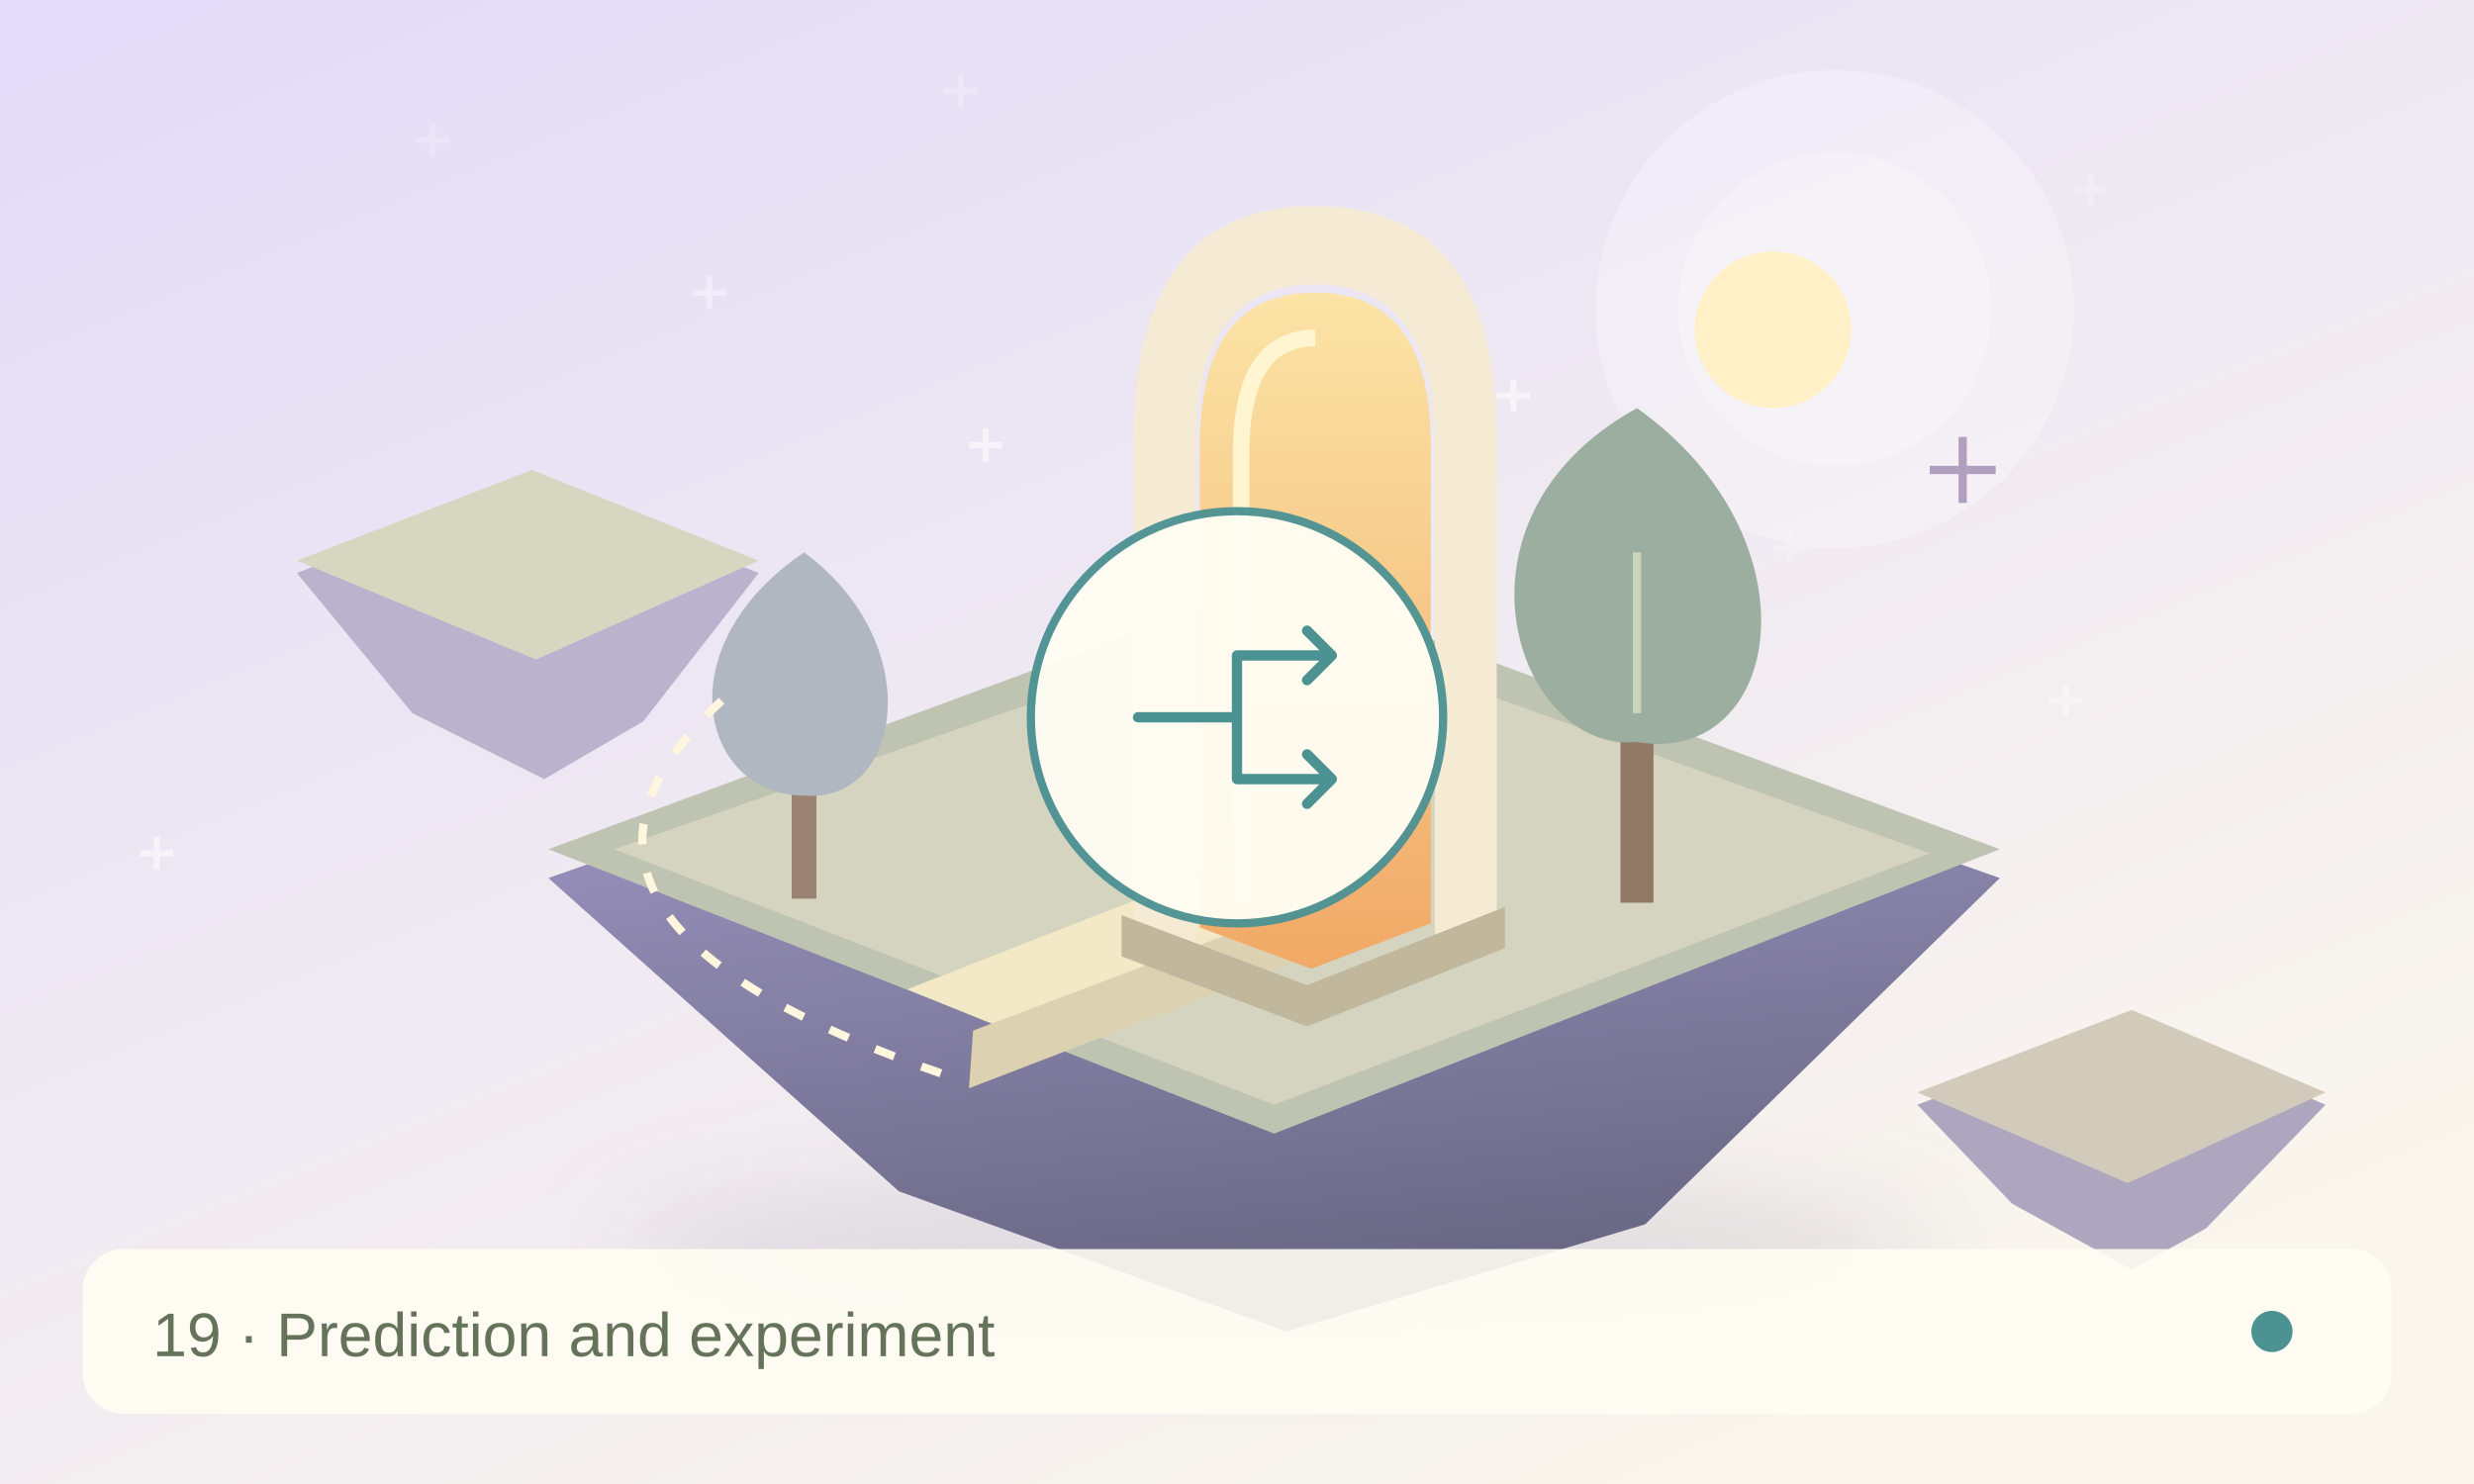
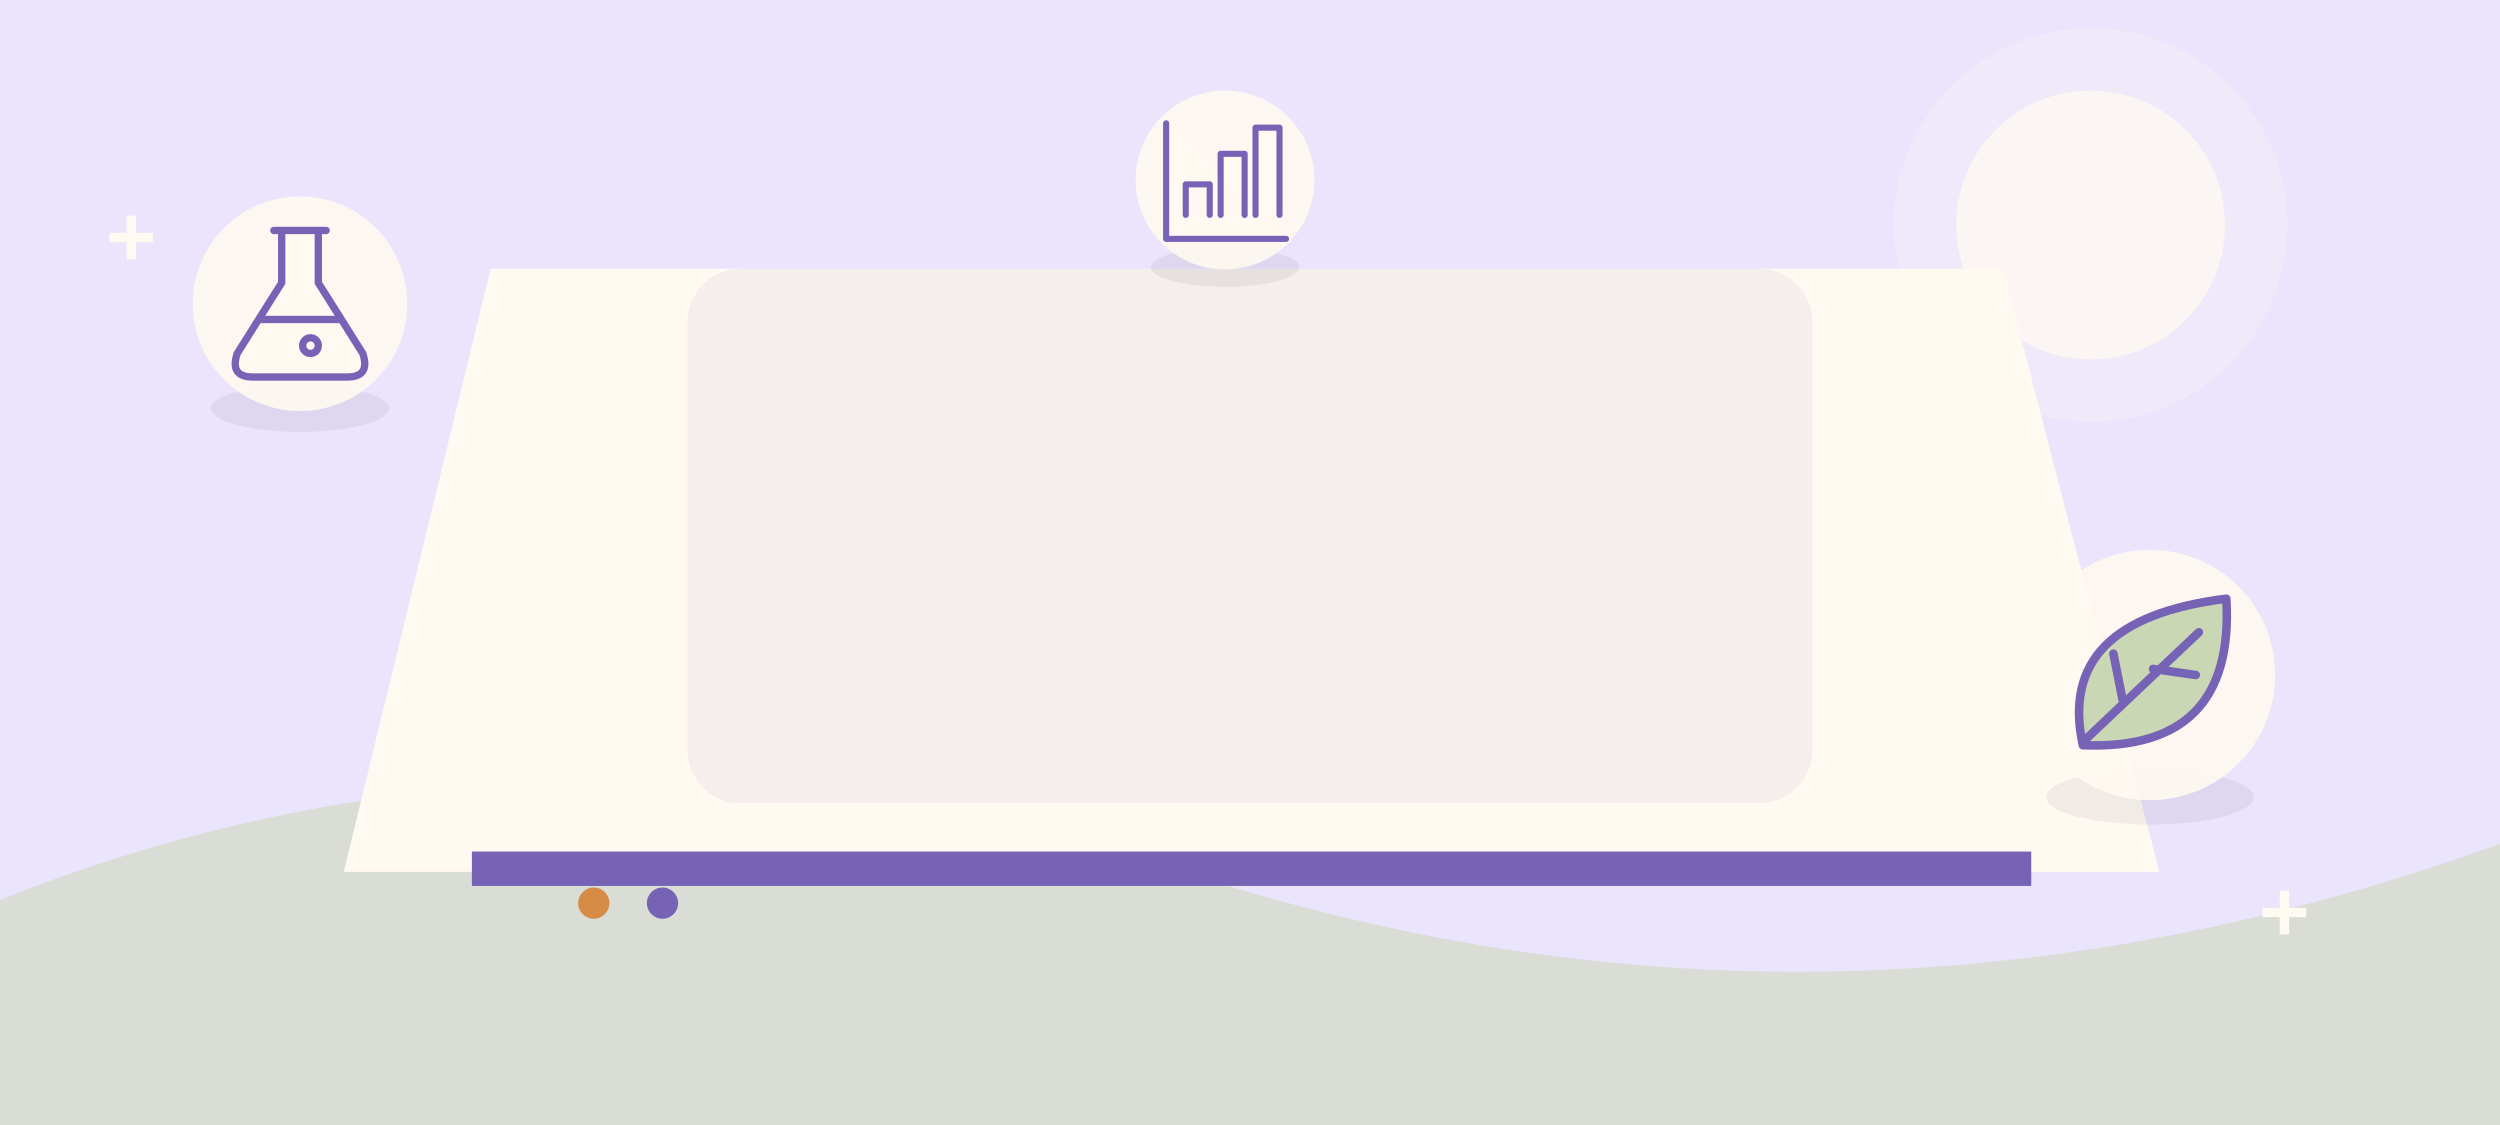
- <svg xmlns="http://www.w3.org/2000/svg" class="world-art " viewBox="0 0 600 360" role="img" aria-label="Prediction and experiment: Predict. Test. Reconsider.">
-   <defs>
-     <linearGradient id="_R_0_bg" x2="0.7" y2="1">
-       <stop stop-color="#e3dbf8" />
-       <stop offset="1" stop-color="#faf6ed" />
-     </linearGradient>
-     <linearGradient id="_R_0_stone" x2=".2" y2="1">
-       <stop stop-color="#aaa0d1" />
-       <stop offset="1" stop-color="#686783" />
-     </linearGradient>
-     <linearGradient id="_R_0_portal" x2="0" y2="1">
-       <stop stop-color="#fbe4a6" />
-       <stop offset="1" stop-color="#f1a967" />
-     </linearGradient>
-     <linearGradient id="_R_0_water" x2="0" y2="1">
-       <stop stop-color="#a4d5d5" />
-       <stop offset="1" stop-color="#699fac" />
-     </linearGradient>
-     <filter id="_R_0_shadow" x="-50%" y="-50%" width="200%" height="200%">
-       <feGaussianBlur stdDeviation="12" />
-     </filter>
-   </defs>
-   <rect width="600" height="360" fill="url(#_R_0_bg)" />
-   <circle cx="445" cy="75" r="58" fill="#fff" opacity=".25" />
-   <circle cx="445" cy="75" r="38" fill="#fff" opacity=".25" />
-   <g opacity="0.2" transform="translate(233 22)">
-     <path d="M0-4V4M-4 0H4" stroke="#fff" stroke-width="1.5" />
-   </g>
-   <g opacity="0.36" transform="translate(300 59)">
-     <path d="M0-4V4M-4 0H4" stroke="#fff" stroke-width="1.5" />
-   </g>
-   <g opacity="0.52" transform="translate(367 96)">
-     <path d="M0-4V4M-4 0H4" stroke="#fff" stroke-width="1.5" />
-   </g>
-   <g opacity="0.2" transform="translate(434 133)">
-     <path d="M0-4V4M-4 0H4" stroke="#fff" stroke-width="1.5" />
-   </g>
-   <g opacity="0.36" transform="translate(501 170)">
-     <path d="M0-4V4M-4 0H4" stroke="#fff" stroke-width="1.5" />
-   </g>
-   <g opacity="0.52" transform="translate(38 207)">
-     <path d="M0-4V4M-4 0H4" stroke="#fff" stroke-width="1.5" />
-   </g>
-   <g opacity="0.2" transform="translate(105 34)">
-     <path d="M0-4V4M-4 0H4" stroke="#fff" stroke-width="1.5" />
-   </g>
-   <g opacity="0.36" transform="translate(172 71)">
-     <path d="M0-4V4M-4 0H4" stroke="#fff" stroke-width="1.5" />
-   </g>
-   <g opacity="0.52" transform="translate(239 108)">
-     <path d="M0-4V4M-4 0H4" stroke="#fff" stroke-width="1.5" />
-   </g>
-   <g opacity="0.2" transform="translate(306 145)">
-     <path d="M0-4V4M-4 0H4" stroke="#fff" stroke-width="1.5" />
-   </g>
-   <g opacity="0.36" transform="translate(373 182)">
-     <path d="M0-4V4M-4 0H4" stroke="#fff" stroke-width="1.5" />
-   </g>
-   <g opacity="0.52" transform="translate(440 219)">
-     <path d="M0-4V4M-4 0H4" stroke="#fff" stroke-width="1.5" />
-   </g>
-   <g opacity="0.2" transform="translate(507 46)">
-     <path d="M0-4V4M-4 0H4" stroke="#fff" stroke-width="1.5" />
-   </g>
+ <svg xmlns="http://www.w3.org/2000/svg" class="world-art world-preview " viewBox="0 0 800 360" role="img" aria-label="Prediction and experiment: Predict. Test. Reconsider.">
  <g>
-     <ellipse cx="310" cy="305" rx="161" ry="20" fill="#7b779d" opacity=".18" filter="url(#_R_0_shadow)" />
-     <path d="m133 213 176-62 176 62-86 84-87 26-94-34Z" fill="url(#_R_0_stone)" />
-     <path d="m133 206 176-65 176 65-176 69Z" fill="#bfc3b2" />
-     <path d="m149 206 160-56 159 57-159 61Z" fill="#d5d4c0" />
-     <path d="m220 240 92-36 34 12-94 37Z" fill="#f3e9c6" />
-     <path d="m236 250 90-34v13l-91 35" fill="#dcd2b2" />
-     <path d="M275 225V106q0-56 44-56t44 56v115l-15 7V108q0-39-29-39t-29 39v123Z" fill="#f5ead3" />
-     <path d="M291 225V108q0-37 28-37t28 37v116l-29 11Z" fill="url(#_R_0_portal)" />
-     <path d="M301 219V110q0-28 18-28" stroke="#fff5d1" stroke-width="4" fill="none" />
-     <path d="m272 222 45 17 48-19v10l-48 19-45-17Z" fill="#c0b79c" />
-     <g transform="translate(397 165)">
-       <path d="M0 0v54" stroke="#927965" stroke-width="8" />
-       <path d="M0-66C-49-39-29 18 0 15 35 21 45-34 0-66Z" fill="#9baea0" />
-       <path d="M0-31V8" stroke="#ccd5b9" stroke-width="2" />
+     <rect width="800" height="360" fill="#eae4fc" />
+     <circle cx="669" cy="72" r="43" fill="#fffaf1" opacity=".7" />
+     <circle cx="669" cy="72" r="63" fill="#fffaf1" opacity=".25" />
+     <path d="M0 288Q180 216 385 281T800 270V360H0Z" fill="#cad7b4" opacity=".55" />
+     <path d="M157 86H641L691 279H110Z" fill="#fffaf1" />
+     <rect x="220" y="86" width="360" height="171" rx="17" fill="#7663b6" opacity=".08" />
+     <path d="M151 278H650" stroke="#7663b6" stroke-width="11" />
+     <circle cx="190" cy="289" r="5" fill="#d68c47" />
+     <circle cx="212" cy="289" r="5" fill="#7663b6" />
+     <g transform="translate(96 97.2) scale(0.8372093)">
+       <ellipse cy="40" rx="34" ry="9" fill="#443e66" opacity=".08" />
+       <circle r="41" fill="#fffaf1" opacity=".9" />
+       <g stroke="#7663b6" stroke-width="2.8" stroke-linecap="round" stroke-linejoin="round" fill="#fffaf1">
+         <path d="M-10-28H10M-7-28V-8L-24 19Q-27 28-18 28H18Q27 28 24 19L7-8V-28M-15 6H15" />
+         <circle cx="4" cy="16" r="3" />
+       </g>
    </g>
-     <g transform="translate(195 183)">
-       <path d="M0 0v35" stroke="#9b8273" stroke-width="6" />
-       <path d="M0-49C-34-26-25 10 0 10 24 12 30-27 0-49Z" fill="#b1b7c0" />
+     <g transform="translate(688 216) scale(0.9767442)">
+       <ellipse cy="40" rx="34" ry="9" fill="#443e66" opacity=".08" />
+       <circle r="41" fill="#fffaf1" opacity=".9" />
+       <g stroke="#7663b6" stroke-width="2.8" stroke-linecap="round" stroke-linejoin="round" fill="#cad7b4">
+         <path d="M-22 23Q-31-18 25-25Q28 25-22 23Z" />
+         <path d="M-21 21L16-14M-9 8L-12-7M1-2L15 0" />
+       </g>
    </g>
-     <path d="m72 139 57-22 55 22-28 36-24 14-32-16Z" fill="#b9b3ce" />
-     <path d="m72 136 57-22 55 22-54 24Z" fill="#d5d7c1" />
-     <path d="m465 268 52-20 47 20-29 30-18 10-29-16Z" fill="#aea5bf" />
-     <path d="m465 265 52-20 47 20-48 22Z" fill="#d2caba" />
-     <path d="M175 170q-57 53 55 91" stroke="#fff7dd" stroke-width="2" stroke-dasharray="5 7" fill="none" />
-     <circle cx="430" cy="80" r="19" fill="#fff0c8" />
-     <path d="M476 106v16m-8-8h16" stroke="#b09fbd" stroke-width="2" />
-   </g>
-   <g transform="translate(300 174)">
-     <circle r="50" fill="#fffdf2" stroke="#4d9293" stroke-width="2" opacity=".96" />
-     <g stroke="#4d9293" stroke-width="2.5" fill="none" stroke-linecap="round" stroke-linejoin="round">
-       <path d="M-24 0H0M0 0v-15h23M0 0v15h23M17-21l6 6-6 6M17 9l6 6-6 6" />
+     <g transform="translate(392 57.6) scale(0.6976744)">
+       <ellipse cy="40" rx="34" ry="9" fill="#443e66" opacity=".08" />
+       <circle r="41" fill="#fffaf1" opacity=".9" />
+       <g stroke="#7663b6" stroke-width="2.8" stroke-linecap="round" stroke-linejoin="round" fill="#fffaf1">
+         <path d="M-27-26V27H28M-18 16V2H-7V16M-2 16V-12H9V16M14 16V-24H25V16" />
+       </g>
    </g>
-   </g>
-   <g>
-     <rect x="20" y="303" width="560" height="40" rx="10" fill="#fffdf3" opacity=".9" />
-     <text x="37" y="329" font-family="Arial,sans-serif" font-size="15" fill="#65735b">19 · Prediction and experiment</text>
-     <circle cx="551" cy="323" r="5" fill="#4d9293" />
+     <path d="M42 69v14M35 76h14M731 285v14M724 292h14" stroke="#fffaf1" stroke-width="3" />
  </g>
</svg>
